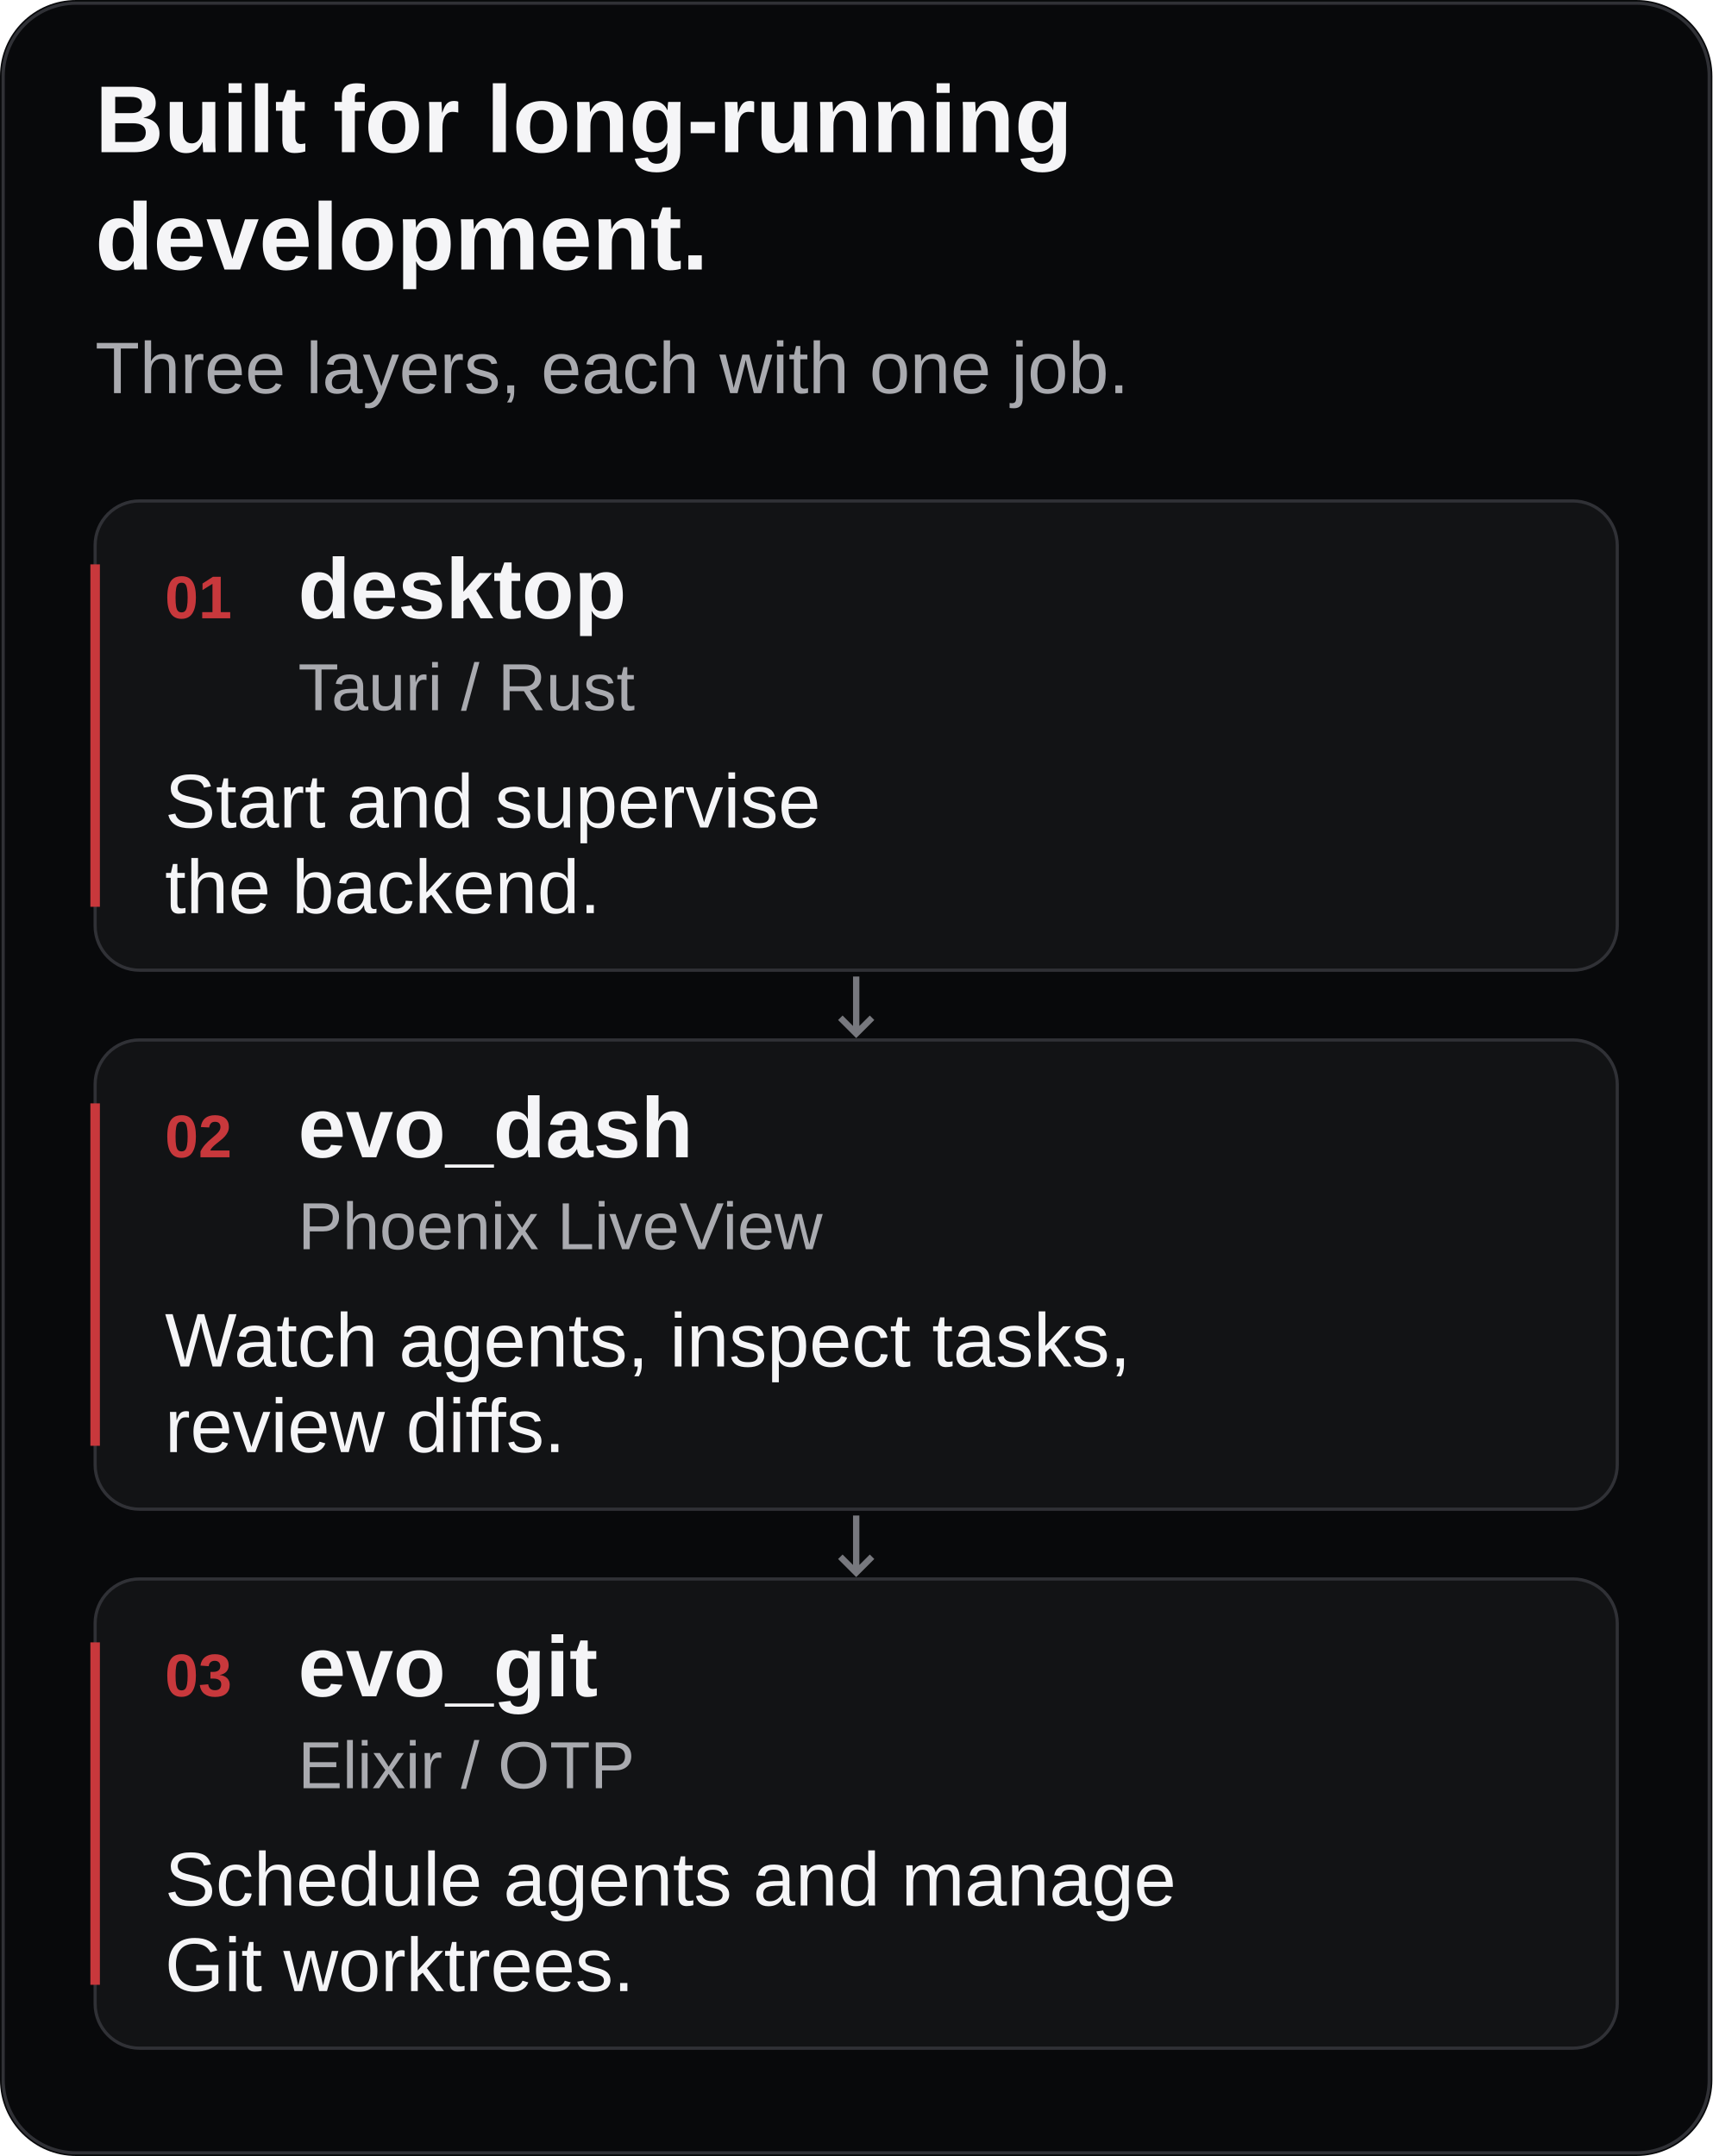
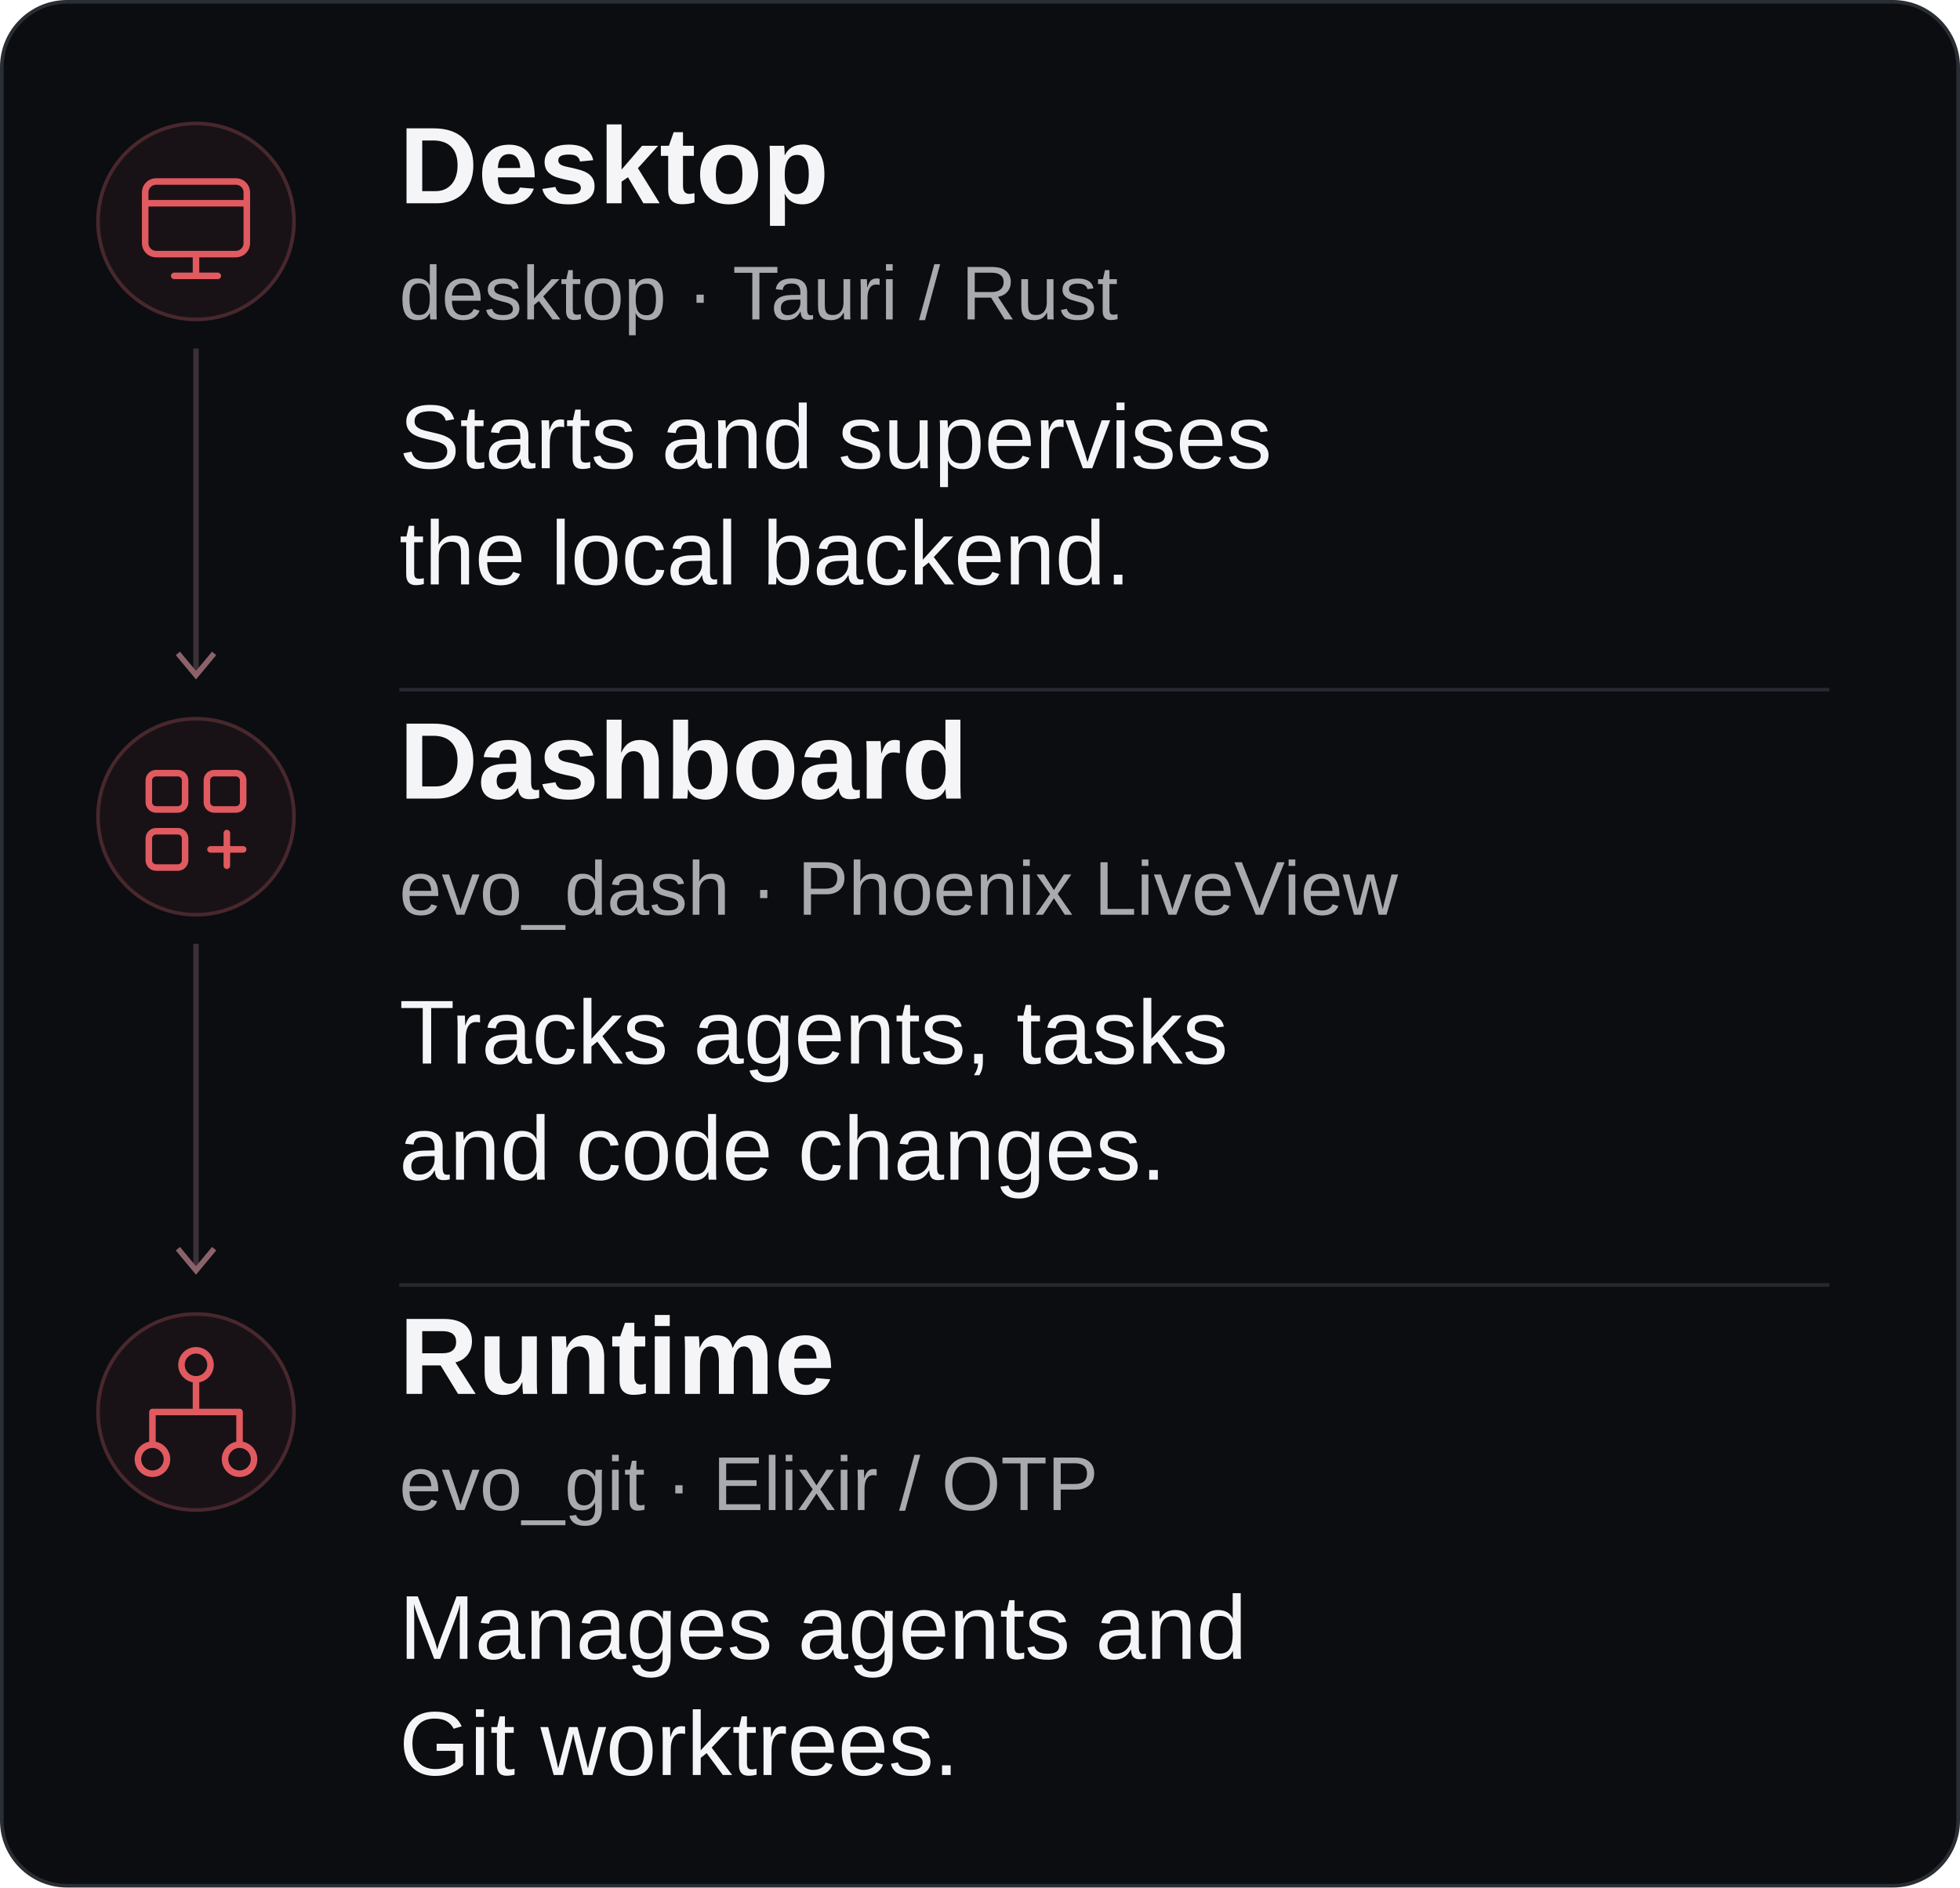
- <svg xmlns="http://www.w3.org/2000/svg" width="540" height="680" viewBox="0 0 540 680" role="img">
-   <rect width="540" height="680" rx="24" fill="#08090b" />
-   <rect x="1" y="1" width="538" height="678" rx="23" fill="none" stroke="#303136" />
+ <svg xmlns="http://www.w3.org/2000/svg" width="540" height="520" viewBox="0 0 540 520" role="img">
  <g font-family="Arial, sans-serif">
-     <text x="30" y="48" fill="#f5f5f7" font-size="30" text-anchor="start" font-weight="600">Built for long-running</text>
-     <text x="30" y="85" fill="#f5f5f7" font-size="30" text-anchor="start" font-weight="600">development.</text>
-     <text x="30" y="124" fill="#a9aaaf" font-size="23" text-anchor="start" font-weight="400">Three layers, each with one job.</text>
-     <rect x="30" y="158" width="480" height="148" rx="14" fill="#121315" stroke="#303136" />
-     <path d="M30 178 V286" stroke="#c8383c" stroke-width="3" />
-     <text x="52" y="195" fill="#c8383c" font-size="19" text-anchor="start" font-weight="600">01</text>
-     <text x="94" y="195" fill="#f5f5f7" font-size="27" text-anchor="start" font-weight="600">desktop</text>
-     <text x="94" y="224" fill="#a9aaaf" font-size="21" text-anchor="start" font-weight="400">Tauri / Rust</text>
-     <text x="52" y="261" fill="#f5f5f7" font-size="24" text-anchor="start" font-weight="400">Start and supervise</text>
-     <text x="52" y="288" fill="#f5f5f7" font-size="24" text-anchor="start" font-weight="400">the backend.</text>
-     <path d="M270 308 V326 M265 321 L270 326 L275 321" fill="none" stroke="#77787e" stroke-width="2" />
-     <rect x="30" y="328" width="480" height="148" rx="14" fill="#121315" stroke="#303136" />
-     <path d="M30 348 V456" stroke="#c8383c" stroke-width="3" />
-     <text x="52" y="365" fill="#c8383c" font-size="19" text-anchor="start" font-weight="600">02</text>
-     <text x="94" y="365" fill="#f5f5f7" font-size="27" text-anchor="start" font-weight="600">evo_dash</text>
-     <text x="94" y="394" fill="#a9aaaf" font-size="21" text-anchor="start" font-weight="400">Phoenix LiveView</text>
-     <text x="52" y="431" fill="#f5f5f7" font-size="24" text-anchor="start" font-weight="400">Watch agents, inspect tasks,</text>
-     <text x="52" y="458" fill="#f5f5f7" font-size="24" text-anchor="start" font-weight="400">review diffs.</text>
-     <path d="M270 478 V496 M265 491 L270 496 L275 491" fill="none" stroke="#77787e" stroke-width="2" />
-     <rect x="30" y="498" width="480" height="148" rx="14" fill="#121315" stroke="#303136" />
-     <path d="M30 518 V626" stroke="#c8383c" stroke-width="3" />
-     <text x="52" y="535" fill="#c8383c" font-size="19" text-anchor="start" font-weight="600">03</text>
-     <text x="94" y="535" fill="#f5f5f7" font-size="27" text-anchor="start" font-weight="600">evo_git</text>
-     <text x="94" y="564" fill="#a9aaaf" font-size="21" text-anchor="start" font-weight="400">Elixir / OTP</text>
-     <text x="52" y="601" fill="#f5f5f7" font-size="24" text-anchor="start" font-weight="400">Schedule agents and manage</text>
-     <text x="52" y="628" fill="#f5f5f7" font-size="24" text-anchor="start" font-weight="400">Git worktrees.</text>
+     <rect x=".5" y=".5" width="539" height="519" rx="18" fill="#0b0d10" stroke="#292d34" />
+     <g transform="translate(54 61)">
+       <circle r="27" fill="#181216" stroke="#48272d" />
+       <g stroke="#e05a60" stroke-width="1.8" stroke-linecap="round" stroke-linejoin="round" fill="none">
+         <rect x="-14" y="-11" width="28" height="20" rx="3" />
+         <path d="M-6 15 H6 M0 9 V15 M-14 -5 H14" />
+       </g>
+     </g>
+     <text x="110" y="56" fill="#f5f5f7" font-size="30" text-anchor="start" font-weight="600">Desktop</text>
+     <text x="110" y="88" fill="#a9aaaf" font-size="21" text-anchor="start" font-weight="400">desktop · Tauri / Rust</text>
+     <text x="110" y="129" fill="#f5f5f7" font-size="25" text-anchor="start" font-weight="400">Starts and supervises</text>
+     <text x="110" y="161" fill="#f5f5f7" font-size="25" text-anchor="start" font-weight="400">the local backend.</text>
+     <path d="M54 96 V185" stroke="#3a3036" stroke-width="1.5" />
+     <path d="M49 180 L54 186 L59 180" stroke="#8c626a" fill="none" stroke-width="1.5" />
+     <path d="M110 190 H504" stroke="#252930" />
+     <g transform="translate(54 225)">
+       <circle r="27" fill="#181216" stroke="#48272d" />
+       <g stroke="#e05a60" stroke-width="1.8" stroke-linecap="round" stroke-linejoin="round" fill="none">
+         <rect x="-13" y="-12" width="10" height="10" rx="2" />
+         <rect x="3" y="-12" width="10" height="10" rx="2" />
+         <rect x="-13" y="4" width="10" height="10" rx="2" />
+         <path d="M4 9 H13 M8.5 4.5 V13.5" />
+       </g>
+     </g>
+     <text x="110" y="220" fill="#f5f5f7" font-size="30" text-anchor="start" font-weight="600">Dashboard</text>
+     <text x="110" y="252" fill="#a9aaaf" font-size="21" text-anchor="start" font-weight="400">evo_dash · Phoenix LiveView</text>
+     <text x="110" y="293" fill="#f5f5f7" font-size="25" text-anchor="start" font-weight="400">Tracks agents, tasks</text>
+     <text x="110" y="325" fill="#f5f5f7" font-size="25" text-anchor="start" font-weight="400">and code changes.</text>
+     <path d="M54 260 V349" stroke="#3a3036" stroke-width="1.5" />
+     <path d="M49 344 L54 350 L59 344" stroke="#8c626a" fill="none" stroke-width="1.5" />
+     <path d="M110 354 H504" stroke="#252930" />
+     <g transform="translate(54 389)">
+       <circle r="27" fill="#181216" stroke="#48272d" />
+       <g stroke="#e05a60" stroke-width="1.8" stroke-linecap="round" stroke-linejoin="round" fill="none">
+         <path d="M0 -12 V0 M0 0 H-12 V12 M0 0 H12 V12" />
+         <circle cx="0" cy="-13" r="4" fill="#181216" />
+         <circle cx="-12" cy="13" r="4" fill="#181216" />
+         <circle cx="12" cy="13" r="4" fill="#181216" />
+       </g>
+     </g>
+     <text x="110" y="384" fill="#f5f5f7" font-size="30" text-anchor="start" font-weight="600">Runtime</text>
+     <text x="110" y="416" fill="#a9aaaf" font-size="21" text-anchor="start" font-weight="400">evo_git · Elixir / OTP</text>
+     <text x="110" y="457" fill="#f5f5f7" font-size="25" text-anchor="start" font-weight="400">Manages agents and</text>
+     <text x="110" y="489" fill="#f5f5f7" font-size="25" text-anchor="start" font-weight="400">Git worktrees.</text>
  </g>
</svg>
